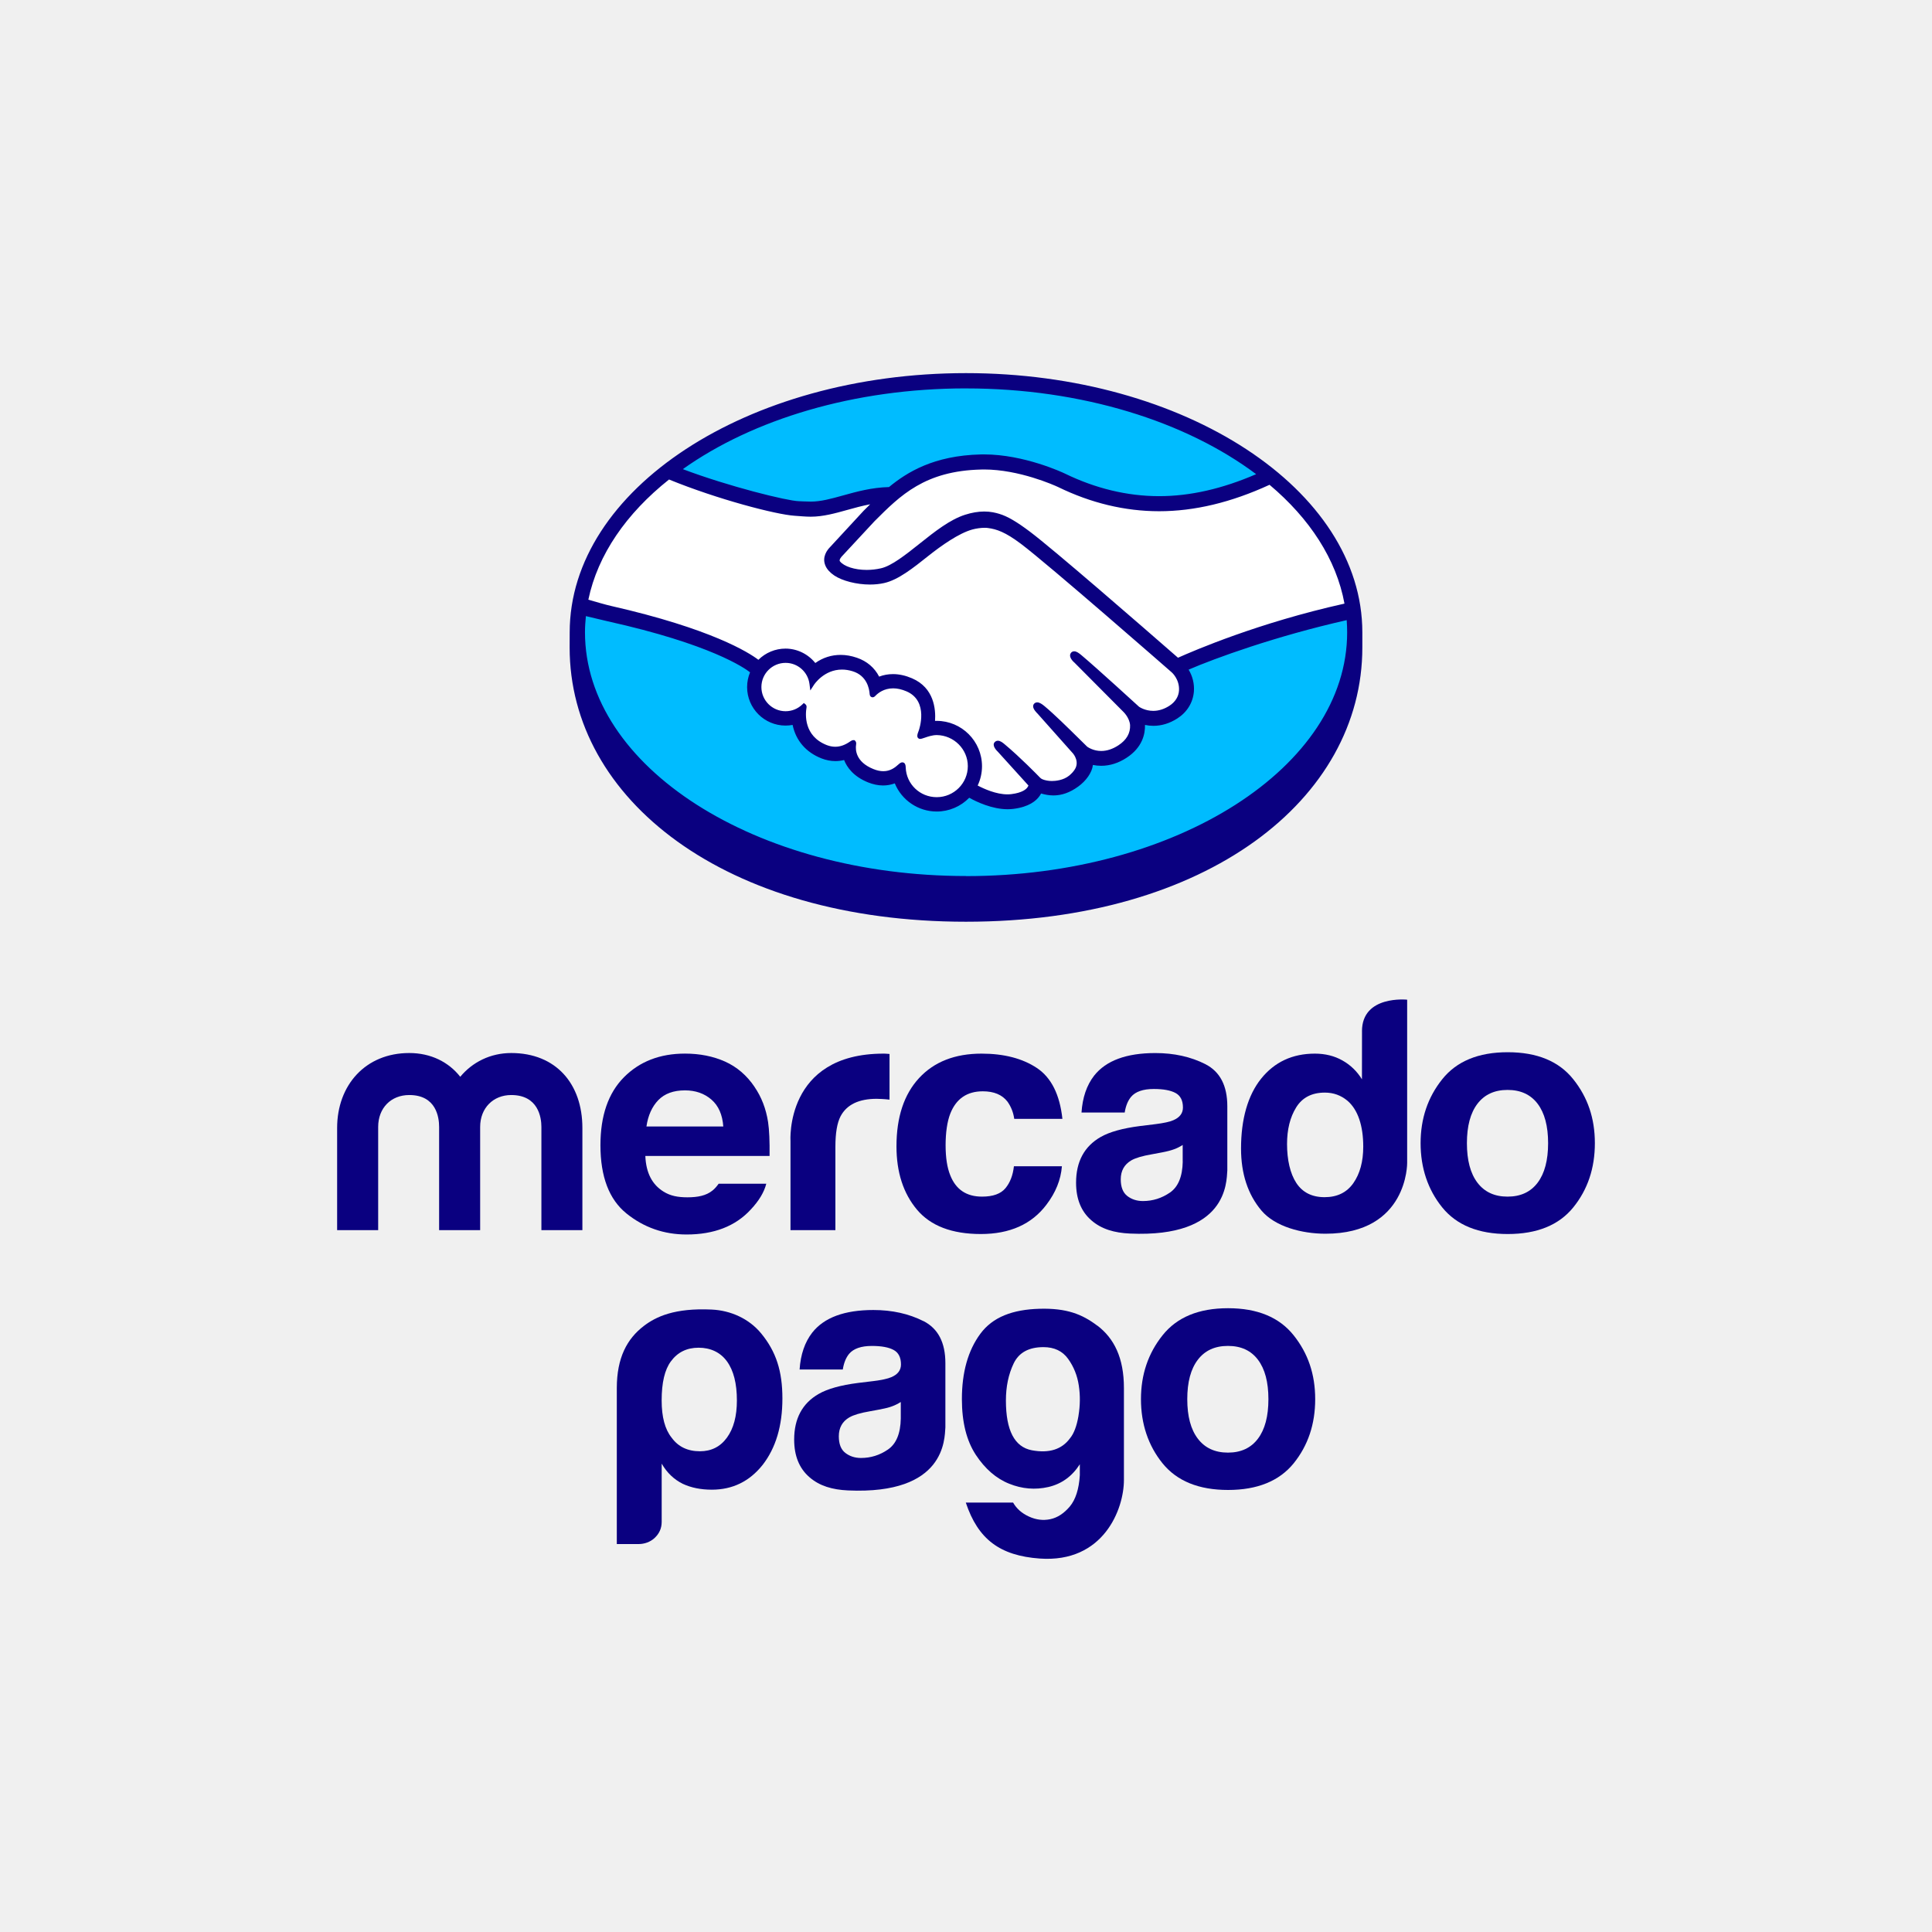
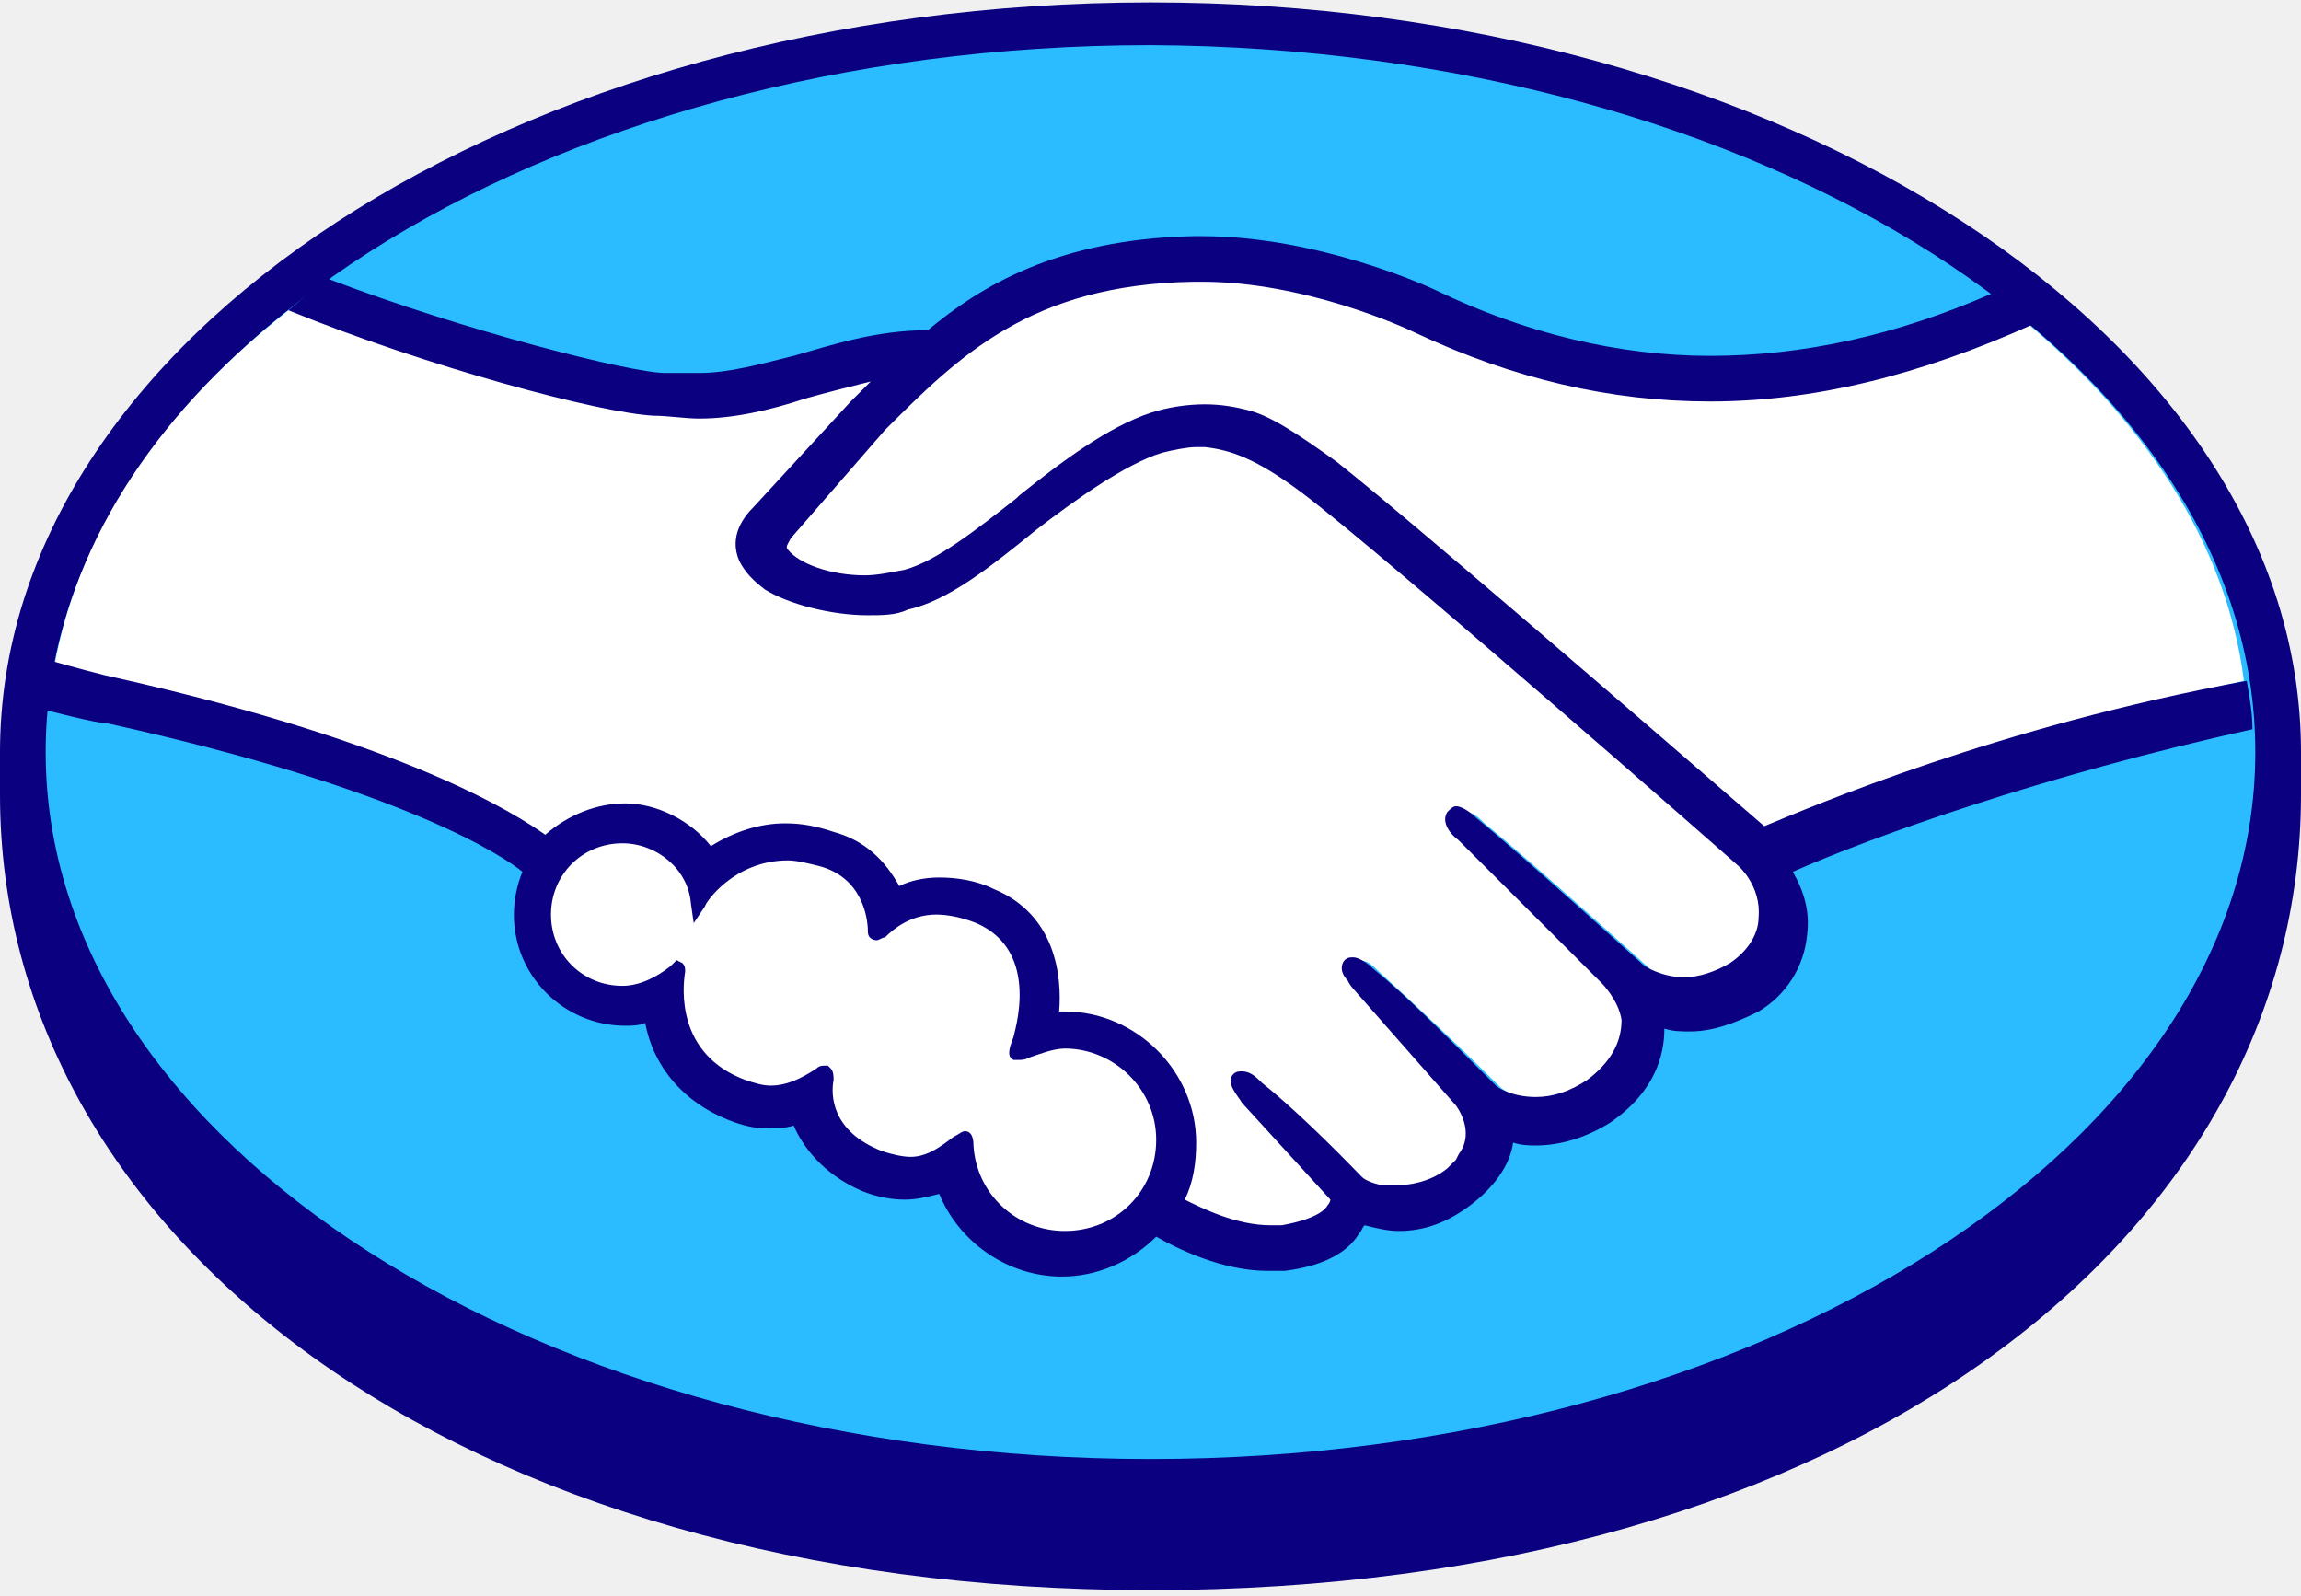
- <svg xmlns="http://www.w3.org/2000/svg" id="logos" viewBox="0 0 700 700">
-   <defs>
-     <style>
-       .cls-1 {
-         fill: #0a0080;
-       }
- 
-       .cls-1, .cls-2, .cls-3 {
-         stroke-width: 0px;
-       }
- 
-       .cls-2 {
-         fill: #fff;
-       }
- 
-       .cls-3 {
-         fill: #00bcff;
-       }
-     </style>
-   </defs>
-   <path class="cls-3" d="m350.04,138.92c-77.83,0-140.91,40.36-140.91,90.15s63.09,94.05,140.91,94.05,140.91-44.27,140.91-94.05-63.09-90.15-140.91-90.15Z" />
-   <path class="cls-2" d="m304.18,201.2c-.07.14-1.45,1.56-.55,2.71,2.18,2.78,8.91,4.38,15.72,2.85,4.05-.91,9.25-5.04,14.28-9.03,5.45-4.33,10.86-8.67,16.3-10.39,5.76-1.83,9.45-1.05,11.89-.31,2.67.8,5.82,2.56,10.84,6.32,9.45,7.1,47.43,40.26,54,45.99,5.28-2.39,30.47-12.56,62.39-19.6-2.78-17.02-13.01-33.25-28.72-45.99-21.89,9.19-50.42,14.7-76.58,1.93-.13-.05-14.29-6.75-28.25-6.42-20.75.48-29.74,9.46-39.25,18.97l-12.05,12.99Z" />
-   <path class="cls-2" d="m425.1,242.95c-.45-.4-44.67-39.09-54.69-46.62-5.8-4.35-9.02-5.46-12.41-5.89-1.76-.23-4.2.1-5.9.57-4.66,1.27-10.75,5.34-16.16,9.63-5.6,4.46-10.88,8.66-15.79,9.76-6.26,1.4-13.91-.25-17.4-2.61-1.41-.95-2.41-2.05-2.89-3.16-1.29-2.99,1.09-5.38,1.48-5.78l12.2-13.2c1.42-1.41,2.85-2.83,4.31-4.23-3.94.51-7.58,1.52-11.12,2.5-4.42,1.24-8.68,2.42-12.98,2.42-1.8,0-11.42-1.58-13.25-2.07-11.05-3.02-23.56-5.97-38.04-12.73-17.35,12.91-28.65,28.77-32,46.56,2.49.66,9.02,2.15,10.71,2.52,39.26,8.73,51.49,17.72,53.71,19.6,2.4-2.67,5.87-4.36,9.73-4.36,4.35,0,8.26,2.19,10.64,5.56,2.25-1.78,5.35-3.3,9.36-3.29,1.82,0,3.71.34,5.62.98,4.43,1.52,6.72,4.47,7.9,7.14,1.48-.67,3.31-1.17,5.46-1.16,2.12,0,4.32.48,6.53,1.44,7.24,3.11,8.36,10.22,7.71,15.58.52-.06,1.04-.08,1.56-.08,8.58,0,15.56,6.98,15.56,15.57,0,2.66-.68,5.16-1.86,7.35,2.34,1.31,8.29,4.28,13.52,3.62,4.17-.53,5.76-1.95,6.32-2.76.39-.55.8-1.2.42-1.66l-11.08-12.3s-1.82-1.73-1.22-2.39c.62-.68,1.75.3,2.55.96,5.64,4.71,12.52,11.81,12.52,11.81.12.08.57.98,3.12,1.43,2.19.39,6.07.17,8.76-2.04.67-.56,1.35-1.25,1.93-1.97-.05.04-.09.08-.13.1,2.84-3.63-.32-7.29-.32-7.29l-12.93-14.52s-1.85-1.71-1.22-2.4c.56-.6,1.75.3,2.56.98,4.09,3.42,9.88,9.23,15.42,14.66,1.09.79,5.96,3.8,12.41-.43,3.92-2.57,4.7-5.73,4.59-8.1-.27-3.15-2.73-5.4-2.73-5.4l-17.66-17.76s-1.87-1.59-1.21-2.4c.54-.68,1.75.3,2.55.96,5.62,4.71,20.86,18.68,20.86,18.68.22.15,5.48,3.9,11.99-.24,2.33-1.49,3.81-3.73,3.94-6.34.22-4.52-2.96-7.2-2.96-7.2Z" />
-   <path class="cls-2" d="m339.41,265.46c-2.74-.03-5.74,1.6-6.13,1.36-.22-.14.17-1.24.42-1.88.27-.63,3.87-11.48-4.92-15.25-6.73-2.89-10.85.36-12.26,1.83-.37.38-.54.35-.58-.13-.14-1.96-1.01-7.24-6.82-9.02-8.3-2.54-13.64,3.25-14.99,5.35-.61-4.73-4.61-8.4-9.5-8.41-5.32,0-9.64,4.3-9.65,9.63,0,5.32,4.31,9.64,9.64,9.64,2.59,0,4.93-1.03,6.66-2.69.06.05.08.14.05.32-.41,2.39-1.15,11.04,7.92,14.57,3.64,1.41,6.73.36,9.29-1.43.76-.54.89-.31.78.41-.33,2.23.09,6.99,6.77,9.7,5.08,2.07,8.09-.04,10.07-1.87.86-.78,1.09-.65,1.14.56.24,6.44,5.59,11.56,12.09,11.57,6.7,0,12.13-5.41,12.13-12.1,0-6.7-5.42-12.06-12.12-12.13Z" />
-   <path class="cls-1" d="m350.01,135.19c-79.31,0-143.6,42.18-143.6,93.92,0,1.34-.02,5.03-.02,5.5,0,54.9,56.19,99.35,143.6,99.35s143.61-44.45,143.61-99.34v-5.51c0-51.74-64.29-93.92-143.59-93.92Zm137.12,83.51c-31.21,6.94-54.49,17.01-60.32,19.61-13.62-11.89-45.1-39.26-53.63-45.66-4.87-3.67-8.2-5.6-11.12-6.47-1.31-.4-3.12-.85-5.45-.85-2.17,0-4.5.39-6.93,1.17-5.51,1.75-11,6.11-16.31,10.33l-.27.22c-4.95,3.93-10.06,8-13.93,8.86-1.69.38-3.43.58-5.16.58-4.34,0-8.23-1.26-9.69-3.12-.24-.31-.08-.81.48-1.52l.07-.1,11.99-12.91c9.39-9.39,18.25-18.25,38.66-18.72.34-.01.68-.02,1.02-.02,12.7.01,25.4,5.69,26.83,6.36,11.91,5.81,24.21,8.76,36.56,8.77,12.85,0,26.11-3.17,40.05-9.58,14.56,12.24,24.21,26.99,27.15,43.06Zm-137.1-77.97c42.1,0,79.76,12.07,105.09,31.07-12.24,5.3-23.91,7.97-35.17,7.97-11.52-.01-23.03-2.78-34.21-8.23-.59-.28-14.61-6.89-29.2-6.9-.38,0-.77,0-1.15.01-17.14.4-26.8,6.49-33.29,11.82-6.31.16-11.76,1.68-16.61,3.03-4.33,1.2-8.06,2.24-11.7,2.24-1.5,0-4.2-.14-4.44-.15-4.18-.13-25.18-5.28-41.95-11.61,25.27-17.96,61.89-29.26,102.64-29.26Zm-107.61,33.01c17.51,7.16,38.76,12.7,45.48,13.13,1.87.12,3.87.34,5.87.34,4.46,0,8.91-1.25,13.21-2.45,2.54-.71,5.35-1.49,8.3-2.05-.79.77-1.58,1.56-2.37,2.35l-12.17,13.17c-.96.97-3.04,3.55-1.67,6.73.54,1.28,1.65,2.51,3.2,3.55,2.9,1.95,8.1,3.28,12.92,3.28,1.83,0,3.57-.18,5.15-.54,5.11-1.14,10.46-5.41,16.13-9.92,4.52-3.59,10.94-8.15,15.86-9.49,1.38-.37,3.06-.61,4.42-.61.41,0,.79.02,1.14.07,3.24.41,6.38,1.51,11.99,5.72,10,7.51,54.22,46.2,54.65,46.58.03.02,2.85,2.46,2.65,6.5-.11,2.26-1.36,4.26-3.54,5.65-1.89,1.2-3.83,1.81-5.8,1.81-2.96,0-4.99-1.39-5.13-1.48-.16-.13-15.31-14.03-20.89-18.7-.89-.74-1.75-1.4-2.62-1.4-.47,0-.88.2-1.16.55-.88,1.08.1,2.58,1.26,3.56l17.7,17.8s2.21,2.06,2.45,4.79c.14,2.95-1.27,5.42-4.2,7.34-2.09,1.38-4.2,2.07-6.27,2.07-2.72,0-4.63-1.24-5.05-1.53l-2.54-2.5c-4.64-4.57-9.43-9.29-12.94-12.21-.86-.71-1.77-1.37-2.64-1.37-.43,0-.82.16-1.12.48-.4.44-.68,1.24.32,2.57.4.55.89,1,.89,1l12.91,14.51c.1.13,2.66,3.17.29,6.19l-.46.58c-.39.42-.8.82-1.2,1.16-2.2,1.81-5.14,2-6.31,2-.63,0-1.22-.05-1.75-.15-1.27-.23-2.13-.58-2.55-1.07l-.16-.16c-.7-.73-7.21-7.38-12.6-11.87-.71-.6-1.6-1.34-2.51-1.34-.45,0-.85.18-1.17.52-1.06,1.17.54,2.91,1.22,3.55l11.01,12.15c-.01.11-.15.36-.41.74-.4.55-1.73,1.88-5.73,2.38-.48.06-.98.09-1.46.09-4.12,0-8.52-2-10.79-3.2,1.03-2.18,1.57-4.58,1.57-6.98,0-9.07-7.36-16.44-16.43-16.45-.19,0-.4,0-.59.01.29-4.14-.29-11.98-8.34-15.43-2.32-1-4.63-1.52-6.87-1.52-1.76,0-3.45.3-5.04.91-1.67-3.24-4.44-5.6-8.04-6.83-2-.69-3.98-1.04-5.9-1.04-3.35,0-6.44.99-9.19,2.94-2.64-3.28-6.62-5.22-10.81-5.22-3.67,0-7.2,1.47-9.81,4.06-3.43-2.62-17.03-11.26-53.44-19.53-1.74-.39-5.69-1.52-8.17-2.25,3.41-16.34,13.8-31.27,29.2-43.52Zm67.54,94.78l-.39-.35h-.4c-.32,0-.66.13-1.11.45-1.86,1.31-3.63,1.94-5.44,1.94-1,0-2.02-.2-3.04-.59-8.44-3.29-7.78-11.25-7.36-13.65.06-.49-.06-.86-.37-1.12l-.6-.49-.56.53c-1.65,1.59-3.8,2.45-6.06,2.45-4.83,0-8.77-3.93-8.76-8.77,0-4.83,3.94-8.76,8.78-8.75,4.37,0,8.09,3.28,8.64,7.65l.3,2.35,1.29-1.99c.14-.23,3.69-5.59,10.2-5.58,1.24,0,2.52.2,3.81.6,5.19,1.58,6.07,6.29,6.2,8.25.09,1.14.91,1.2,1.06,1.2.45,0,.78-.28,1.01-.53.98-1.02,3.11-2.72,6.45-2.72,1.53,0,3.15.37,4.83,1.09,8.25,3.54,4.51,14.02,4.47,14.13-.71,1.74-.74,2.5-.07,2.95l.32.15h.24c.37,0,.83-.16,1.6-.42,1.12-.39,2.81-.97,4.4-.97h0c6.21.07,11.26,5.13,11.26,11.26,0,6.2-5.06,11.24-11.27,11.24-6.07,0-11.01-4.73-11.23-10.74-.02-.52-.07-1.88-1.23-1.88-.47,0-.89.29-1.36.72-1.34,1.24-3.04,2.49-5.52,2.49-1.13,0-2.35-.26-3.64-.79-6.41-2.6-6.5-7-6.24-8.77.07-.47.09-.96-.23-1.35Zm40.07,48.88c-76.26,0-138.08-39.55-138.08-88.33,0-1.96.14-3.91.33-5.84.61.15,6.67,1.59,7.92,1.88,37.19,8.26,49.48,16.85,51.56,18.48-.7,1.69-1.07,3.51-1.07,5.35,0,7.69,6.25,13.95,13.93,13.95.86,0,1.72-.08,2.56-.24,1.16,5.66,4.86,9.95,10.51,12.15,1.65.63,3.32.96,4.97.96,1.06,0,2.13-.13,3.17-.39,1.05,2.65,3.39,5.96,8.65,8.09,1.84.74,3.68,1.13,5.47,1.13,1.46,0,2.89-.26,4.25-.76,2.52,6.13,8.51,10.2,15.19,10.2,4.43,0,8.68-1.8,11.78-4.99,2.65,1.48,8.25,4.15,13.91,4.16.73,0,1.41-.05,2.11-.13,5.62-.71,8.23-2.91,9.43-4.62.22-.3.41-.62.58-.95,1.32.38,2.78.69,4.46.7,3.07,0,6.01-1.05,8.99-3.21,2.93-2.11,5.01-5.14,5.31-7.72,0-.03,0-.07.01-.11.99.2,2,.3,3.01.3,3.16,0,6.27-.98,9.24-2.93,5.73-3.75,6.72-8.66,6.63-11.87,1.01.21,2.03.32,3.05.32,2.96,0,5.88-.89,8.65-2.66,3.55-2.27,5.69-5.75,6.02-9.79.21-2.75-.47-5.53-1.91-7.91,9.58-4.13,31.48-12.12,57.27-17.93.11,1.46.17,2.93.17,4.41,0,48.78-61.82,88.33-138.07,88.33Z" />
-   <g>
-     <path class="cls-1" d="m570.03,391.04c-5.21-6.54-13.13-9.8-23.75-9.8s-18.53,3.27-23.74,9.8c-5.22,6.53-7.83,14.25-7.83,23.16s2.61,16.81,7.83,23.26c5.21,6.43,13.13,9.65,23.74,9.65s18.54-3.22,23.75-9.65c5.22-6.45,7.82-14.19,7.82-23.26s-2.6-16.63-7.82-23.16Zm-12.92,37.48c-2.53,3.35-6.15,5.04-10.89,5.04s-8.36-1.69-10.91-5.04c-2.55-3.35-3.82-8.13-3.82-14.32s1.27-10.95,3.82-14.29c2.55-3.34,6.19-5.01,10.91-5.01s8.35,1.67,10.89,5.01c2.53,3.34,3.8,8.11,3.8,14.29s-1.27,10.97-3.8,14.32Z" />
-     <path class="cls-1" d="m436.75,385.57c-5.29-2.68-11.34-4.03-18.15-4.03-10.47,0-17.86,2.73-22.17,8.18-2.71,3.49-4.22,7.95-4.58,13.37h15.65c.38-2.4,1.15-4.29,2.31-5.69,1.61-1.89,4.36-2.84,8.23-2.84,3.46,0,6.08.48,7.88,1.45,1.78.96,2.68,2.72,2.68,5.26,0,2.09-1.16,3.61-3.49,4.61-1.3.57-3.46,1.04-6.48,1.42l-5.55.68c-6.3.8-11.08,2.13-14.32,3.99-5.92,3.41-8.88,8.93-8.88,16.55,0,5.87,1.83,10.41,5.52,13.61,3.67,3.21,8.34,4.55,13.98,4.81,35.38,1.58,34.98-18.64,35.3-22.84v-23.27c0-7.47-2.65-12.55-7.93-15.25Zm-8.22,35.32c-.11,5.42-1.66,9.15-4.64,11.2-2.99,2.05-6.24,3.07-9.78,3.07-2.24,0-4.14-.63-5.7-1.85-1.56-1.23-2.34-3.24-2.34-6.01,0-3.1,1.28-5.39,3.83-6.88,1.51-.87,3.99-1.61,7.45-2.2l3.69-.69c1.84-.35,3.28-.73,4.34-1.13,1.07-.38,2.1-.9,3.13-1.56v6.03Z" />
-     <path class="cls-1" d="m356.09,395.4c4.05,0,7.01,1.25,8.94,3.75,1.31,1.84,2.13,3.93,2.45,6.24h17.45c-.95-8.81-4.03-14.95-9.24-18.43-5.22-3.47-11.9-5.21-20.07-5.21-9.61,0-17.15,2.95-22.61,8.84-5.46,5.9-8.2,14.15-8.2,24.75,0,9.38,2.47,17.03,7.42,22.93,4.95,5.89,12.66,8.84,23.14,8.84s18.42-3.53,23.76-10.61c3.35-4.38,5.23-9.03,5.62-13.94h-17.39c-.36,3.25-1.37,5.9-3.06,7.94-1.67,2.03-4.5,3.06-8.5,3.06-5.63,0-9.47-2.57-11.5-7.72-1.12-2.75-1.69-6.38-1.69-10.91s.57-8.54,1.69-11.43c2.12-5.39,6.05-8.1,11.79-8.1Z" />
-     <path class="cls-1" d="m320.13,381.75c-35.85,0-33.72,31.73-33.72,31.73v32.23h16.27v-30.23c0-4.96.63-8.62,1.86-11.01,2.23-4.23,6.6-6.35,13.1-6.35.49,0,1.13.03,1.92.07.79.04,1.69.11,2.73.23v-16.55c-.72-.05-1.19-.07-1.39-.1-.21-.02-.46-.03-.77-.03Z" />
-     <path class="cls-1" d="m273.37,393.77c-2.81-4.16-6.38-7.21-10.68-9.15-4.31-1.92-9.15-2.88-14.52-2.88-9.06,0-16.42,2.85-22.1,8.56-5.67,5.72-8.52,13.92-8.52,24.63,0,11.43,3.15,19.67,9.44,24.74,6.28,5.06,13.54,7.61,21.76,7.61,9.96,0,17.71-3.01,23.24-9.02,2.99-3.16,4.86-6.29,5.65-9.38h-17.26c-.68.98-1.41,1.81-2.22,2.46-2.3,1.89-5.42,2.47-9.09,2.47-3.47,0-6.2-.52-8.66-2.07-4.06-2.5-6.35-6.72-6.59-12.91h45.01c.06-5.34-.11-9.43-.54-12.27-.74-4.84-2.4-9.1-4.92-12.77Zm-39.15,14.38c.58-4.02,2.03-7.2,4.3-9.56,2.29-2.35,5.5-3.53,9.65-3.53,3.81,0,7.01,1.11,9.59,3.34,2.57,2.22,4,5.48,4.3,9.75h-27.83Z" />
-     <path class="cls-1" d="m185.23,381.53c-7.55,0-14.08,3.31-18.47,8.61-4.17-5.3-10.59-8.61-18.48-8.61-15.89,0-26.13,11.67-26.13,27.12v37.06h14.87v-37.41c0-6.83,4.62-11.55,11.27-11.55,9.8,0,10.81,8.13,10.81,11.55v37.41h14.87v-37.41c0-6.83,4.73-11.55,11.26-11.55,9.8,0,10.93,8.13,10.93,11.55v37.41h14.85v-37.06c0-15.93-9.56-27.12-25.79-27.12Z" />
-     <path class="cls-1" d="m493.48,373.62l-.02,17.43c-1.81-2.92-4.17-5.2-7.08-6.83-2.9-1.64-6.23-2.47-9.98-2.47-8.13,0-14.6,3.03-19.46,9.06-4.86,6.05-7.29,14.77-7.29,25.31,0,9.15,2.47,16.65,7.4,22.49,4.93,5.83,14.6,8.39,23.19,8.39,29.95,0,29.6-25.68,29.6-25.68v-59.11s-16.37-1.75-16.37,11.41Zm-3.13,55.04c-2.37,3.4-5.86,5.1-10.43,5.1s-7.98-1.72-10.23-5.13c-2.25-3.43-3.37-8.41-3.37-14.11,0-5.3,1.1-9.72,3.31-13.29,2.21-3.57,5.67-5.36,10.4-5.36,3.1,0,5.82.98,8.17,2.94,3.81,3.25,5.73,9.09,5.73,16.64,0,5.4-1.2,9.81-3.58,13.21Z" />
-   </g>
-   <path class="cls-1" d="m257.85,474.48c-13.4-.63-20.16,2.56-24.57,5.93-6.09,4.65-9.8,11.53-9.8,22.52v56.51h7.88c2.11,0,4.22-.73,5.77-2.16,1.74-1.6,2.61-3.56,2.61-5.86v-21.12c1.92,3.31,4.45,5.74,7.65,7.32,3.03,1.41,6.53,2.12,10.51,2.12,7.49,0,13.64-2.98,18.41-8.97,4.78-6.15,7.17-14.15,7.17-24.06s-2.26-16.97-7.68-23.57c-4.38-5.34-11.04-8.35-17.94-8.66Zm5.55,46.38c-2.39,3.31-5.66,4.96-9.8,4.96-4.46,0-7.89-1.64-10.28-4.96-2.39-2.99-3.59-7.45-3.59-13.45,0-6.43,1.11-11.16,3.34-14.15,2.4-3.29,5.75-4.96,10.05-4.96s7.89,1.66,10.28,4.96c2.4,3.31,3.59,8.02,3.59,14.15,0,5.68-1.19,10.14-3.59,13.45Z" />
-   <path class="cls-1" d="m397.57,480.31c-5.53-4.19-11.18-6.38-20.89-6.12-9.86.27-17.03,3.03-21.49,9.07-4.46,6.05-6.68,13.95-6.68,23.68,0,8.33,1.68,15.04,5.04,20.17,3.37,5.1,7.4,8.6,12.1,10.47,4.68,1.89,9.42,2.28,14.2,1.19,4.77-1.11,8.57-3.84,11.39-8.24v3.99c-.32,5.03-1.53,8.8-3.63,11.32-2.13,2.5-4.47,4.04-7.06,4.59-2.56.54-5.16.24-7.73-.95-2.59-1.17-4.5-2.87-5.75-5.06h-17.14c4.44,13.34,12.41,19.23,26.77,20.27,23.16,1.67,30.54-17.94,30.52-28.52v-33.25c0-10.99-3.58-18.03-9.63-22.63Zm-6.81,32.66c-.63,3.68-1.64,6.4-3.06,8.12-2.97,4.08-7.6,5.53-13.84,4.37-6.27-1.19-9.4-7.2-9.4-18.03,0-5.03.93-9.51,2.82-13.45,1.88-3.91,5.47-5.89,10.79-5.89,3.91,0,6.89,1.42,8.92,4.24,2.04,2.83,3.34,6.05,3.88,9.67.55,3.61.5,7.27-.12,10.96Z" />
-   <path class="cls-1" d="m334.59,478.67c-5.29-2.67-11.34-4.03-18.15-4.03-10.47,0-17.85,2.73-22.15,8.19-2.7,3.48-4.22,7.94-4.58,13.36h15.65c.38-2.39,1.15-4.29,2.3-5.68,1.61-1.89,4.36-2.85,8.23-2.85,3.47,0,6.09.48,7.88,1.45,1.78.96,2.67,2.72,2.67,5.26,0,2.08-1.16,3.62-3.49,4.6-1.3.57-3.46,1.04-6.48,1.42l-5.54.67c-6.3.8-11.09,2.13-14.31,3.99-5.93,3.41-8.88,8.92-8.88,16.54,0,5.87,1.83,10.41,5.52,13.61,3.67,3.21,8.34,4.55,13.99,4.81,35.36,1.58,34.96-18.64,35.28-22.84v-23.27c0-7.46-2.63-12.54-7.92-15.24Zm-8.22,35.31c-.1,5.43-1.66,9.15-4.63,11.2-2.98,2.05-6.24,3.07-9.78,3.07-2.24,0-4.13-.63-5.7-1.85s-2.34-3.23-2.34-6c0-3.1,1.28-5.39,3.83-6.87,1.52-.87,3.99-1.61,7.45-2.2l3.7-.68c1.84-.35,3.29-.72,4.33-1.12,1.07-.39,2.11-.91,3.14-1.56v6.03Z" />
-   <path class="cls-1" d="m468.71,483.8c-5.22-6.54-13.14-9.81-23.76-9.81s-18.52,3.26-23.73,9.81c-5.22,6.53-7.83,14.24-7.83,23.15s2.61,16.8,7.83,23.25c5.21,6.42,13.13,9.64,23.73,9.64s18.53-3.22,23.76-9.64c5.21-6.45,7.81-14.19,7.81-23.25s-2.6-16.62-7.81-23.15Zm-12.93,37.46c-2.53,3.36-6.15,5.05-10.87,5.05s-8.36-1.69-10.91-5.05c-2.56-3.35-3.83-8.12-3.83-14.31s1.27-10.95,3.83-14.29c2.54-3.34,6.18-5.01,10.91-5.01s8.35,1.67,10.87,5.01c2.53,3.34,3.79,8.1,3.79,14.29s-1.26,10.96-3.79,14.31Z" />
+ <svg xmlns="http://www.w3.org/2000/svg" width="150" height="104" fill="none" viewBox="0 0 150 104">
+   <path fill="#0A0080" d="M150 49.027c0-26.944-33.685-48.87-75-48.87-41.501 0-75 21.926-75 48.87v2.787c0 28.616 29.404 51.843 75 51.843 45.968 0 75-23.227 75-51.843v-2.787Z" />
+   <path fill="#2ABCFF" d="M147.022 49.027c0 25.457-32.196 46.083-72.022 46.083-39.826 0-72.022-20.626-72.022-46.083C2.978 23.57 35.174 2.944 75 2.944c39.826.186 72.022 20.626 72.022 46.083Z" />
+   <path fill="#fff" d="M50.993 34.533s-.745.743-.373 1.487c1.117 1.486 4.653 2.23 8.189 1.486 2.047-.557 4.839-2.601 7.444-4.645 2.792-2.23 5.583-4.46 8.56-5.389 2.979-.93 4.84-.558 6.142-.186 1.49.372 2.978 1.3 5.584 3.345 5.024 3.716 24.751 20.997 28.101 23.97 2.792-1.3 15.075-6.503 31.638-10.22-1.117-8.919-6.514-17.095-14.702-23.784-11.353 4.831-25.31 7.247-39.082.557 0 0-7.444-3.53-14.702-3.345-10.794.186-15.447 5.017-20.472 9.849l-6.327 6.875Z" />
+   <path fill="#fff" d="M114.082 56.274c-.186-.186-23.263-20.44-28.474-24.342-2.978-2.23-4.653-2.788-6.514-3.16-.93-.185-2.233 0-3.163.372-2.42.744-5.584 2.788-8.375 5.017-2.978 2.416-5.77 4.46-8.189 5.017-3.163.93-7.258 0-9.119-1.114-.744-.558-1.303-1.115-1.489-1.673-.744-1.486.559-2.787.745-2.973l6.327-6.875 2.233-2.23c-2.047.186-3.908.743-5.769 1.3-2.233.558-4.466 1.302-6.7 1.302-.93 0-5.955-.744-6.885-1.115-5.77-1.487-10.794-3.16-18.425-6.69C11.166 25.8 5.211 34.161 3.536 43.452c1.303.372 3.35.93 4.28 1.115 20.472 4.46 26.8 9.291 28.102 10.22 1.303-1.3 2.978-2.23 5.025-2.23 2.233 0 4.28 1.115 5.583 2.974 1.117-.93 2.792-1.673 4.839-1.673.93 0 1.86.186 2.977.558a6.83 6.83 0 0 1 4.095 3.716c.744-.372 1.675-.557 2.791-.557 1.117 0 2.233.185 3.35.743 3.722 1.672 4.28 5.389 4.094 8.176h.745c4.466 0 8.189 3.716 8.189 8.176 0 1.3-.373 2.601-.931 3.902 1.303.743 4.28 2.23 7.072 1.858 2.233-.186 2.978-.929 3.35-1.486.186-.372.372-.558.186-.93l-5.77-6.503s-.93-.93-.558-1.3c.373-.372.93.185 1.303.557 2.978 2.415 6.514 6.132 6.514 6.132s.372.557 1.675.743c1.116.186 3.163 0 4.652-1.115.373-.372.745-.743.93-1.115 1.49-1.858-.185-3.716-.185-3.716l-6.7-7.619s-.93-.929-.558-1.3c.372-.372.93.185 1.302.557a253.206 253.206 0 0 1 8.003 7.619c.558.371 3.164 2.044 6.513-.186 2.048-1.301 2.42-2.973 2.42-4.274-.186-1.672-1.489-2.787-1.489-2.787l-9.305-9.291s-.93-.744-.558-1.301c.372-.372.93.186 1.302.557 2.978 2.416 10.98 9.663 10.98 9.663.186 0 2.792 2.044 6.328-.186 1.303-.743 2.047-1.858 2.047-3.345-.372-2.044-2.047-3.53-2.047-3.53Z" />
+   <path fill="#fff" d="M69.417 67.98c-1.489 0-2.978.744-3.164.744-.186 0 0-.558.186-.93.186-.371 2.047-5.946-2.605-7.99-3.536-1.486-5.583.186-6.328.93-.186.185-.372.185-.372 0 0-.93-.558-3.717-3.536-4.646-4.28-1.3-7.072 1.672-7.816 2.787-.373-2.415-2.42-4.46-5.025-4.46a5 5 0 0 0-5.025 5.018 5 5 0 0 0 5.025 5.017c1.303 0 2.605-.558 3.536-1.487v.186c-.186 1.3-.559 5.76 4.094 7.619 1.861.743 3.536.186 4.839-.744.372-.371.372-.185.372.186-.186 1.115 0 3.717 3.536 5.017 2.605 1.115 4.28 0 5.21-.929.373-.371.56-.371.56.372.185 3.345 2.977 5.946 6.327 5.946 3.536 0 6.327-2.787 6.327-6.318.186-3.344-2.605-6.132-6.141-6.318Z" />
+   <path fill="#0A0080" d="M115.012 53.858c-7.072-6.132-23.635-20.44-27.915-23.785-2.606-1.858-4.28-2.973-5.77-3.344-.744-.186-1.674-.372-2.791-.372s-2.42.186-3.536.558c-2.792.929-5.77 3.158-8.56 5.388l-.187.186c-2.605 2.044-5.21 4.088-7.258 4.646-.93.185-1.861.371-2.605.371-2.234 0-4.28-.743-5.025-1.672-.186-.186 0-.372.186-.744l6.141-7.06c4.839-4.832 9.492-9.477 20.1-9.663h.558c6.7 0 13.213 2.973 13.958 3.345 6.327 2.973 12.655 4.46 19.168 4.46 6.7 0 13.586-1.673 21.03-5.018-.744-.743-1.675-1.3-2.605-2.044-6.328 2.787-12.469 4.088-18.425 4.088-5.955 0-12.096-1.486-17.866-4.274-.372-.186-7.63-3.53-15.26-3.53h-.558c-8.933.186-13.958 3.344-17.308 6.132-3.35 0-6.142.929-8.747 1.672-2.233.558-4.28 1.115-6.142 1.115h-2.233c-2.233 0-13.213-2.787-21.96-6.132-.93.557-1.675 1.3-2.605 2.044 9.119 3.716 20.285 6.69 23.82 6.875.931 0 2.048.186 2.979.186 2.233 0 4.652-.557 6.885-1.3 1.303-.372 2.792-.744 4.28-1.116l-1.302 1.301-6.328 6.876c-.558.557-1.674 1.858-.93 3.53.372.743.93 1.3 1.675 1.858 1.489.93 4.28 1.673 6.7 1.673.93 0 1.86 0 2.605-.372 2.606-.557 5.397-2.787 8.375-5.203 2.42-1.858 5.77-4.274 8.188-5.017.745-.186 1.675-.372 2.234-.372h.558c1.675.186 3.35.744 6.328 2.973 5.21 3.903 28.287 24.157 28.473 24.343 0 0 1.489 1.3 1.303 3.344 0 1.115-.744 2.23-1.861 2.974-.93.557-2.047.929-2.978.929-1.488 0-2.605-.744-2.605-.744s-8.002-7.247-10.98-9.662c-.372-.372-.93-.744-1.303-.744-.186 0-.372.186-.558.372-.372.557 0 1.3.744 1.858l9.305 9.291s1.117 1.115 1.303 2.416c0 1.486-.744 2.787-2.233 3.902-1.117.743-2.233 1.115-3.35 1.115-1.489 0-2.42-.557-2.605-.743l-1.303-1.301c-2.42-2.416-4.839-4.831-6.7-6.318-.372-.371-.93-.743-1.303-.743-.186 0-.372 0-.558.186-.186.186-.372.743.186 1.3a2.3 2.3 0 0 0 .372.558l6.7 7.618s1.303 1.673.186 3.16l-.186.37-.558.558c-1.117.93-2.606 1.115-3.35 1.115h-.93c-.745-.186-1.117-.371-1.303-.557-.373-.372-3.722-3.902-6.514-6.132-.372-.372-.744-.743-1.303-.743-.186 0-.372 0-.558.185-.558.558.372 1.487.558 1.859l5.77 6.317s0 .186-.186.372c-.187.372-.931.93-2.978 1.3h-.745c-2.233 0-4.466-1.114-5.583-1.672.559-1.115.745-2.415.745-3.716 0-4.645-3.908-8.548-8.561-8.548h-.372c.186-2.23-.186-6.317-4.28-7.99-1.117-.557-2.42-.743-3.537-.743-.93 0-1.86.186-2.605.557-.93-1.672-2.233-2.973-4.28-3.53-1.117-.372-2.048-.558-3.164-.558-1.675 0-3.35.558-4.839 1.487-1.303-1.672-3.536-2.787-5.583-2.787-1.861 0-3.722.743-5.211 2.044-1.861-1.301-8.933-5.947-27.916-10.22-.93-.186-2.977-.744-4.28-1.115-.186 1.115-.372 2.044-.558 3.159 0 0 3.536.929 4.28.929 19.355 4.274 25.868 8.733 26.985 9.662a7.446 7.446 0 0 0-.558 2.787c0 4.089 3.35 7.247 7.258 7.247.372 0 .93 0 1.303-.185.558 2.973 2.605 5.203 5.397 6.317.93.372 1.675.558 2.605.558.558 0 1.117 0 1.675-.186.558 1.3 1.861 3.159 4.466 4.274.931.372 1.861.557 2.792.557.745 0 1.489-.185 2.233-.371 1.303 3.159 4.467 5.389 8.003 5.389 2.233 0 4.466-.93 6.141-2.602 1.303.743 4.28 2.23 7.258 2.23h1.117c2.978-.372 4.28-1.487 4.839-2.416.186-.186.186-.371.372-.557.744.186 1.489.371 2.233.371 1.675 0 3.164-.557 4.653-1.672 1.489-1.115 2.605-2.601 2.791-4.088.559.186 1.117.186 1.489.186 1.675 0 3.35-.558 4.839-1.487 2.977-2.044 3.536-4.46 3.536-6.132.558.186 1.116.186 1.675.186 1.489 0 2.977-.557 4.466-1.3a6.49 6.49 0 0 0 3.164-5.018c.186-1.486-.186-2.787-.931-4.088 5.025-2.23 16.378-6.318 29.963-9.29 0-1.116-.186-2.045-.372-3.16-16.191 2.974-28.288 8.176-31.452 9.477ZM69.417 80.244c-3.164 0-5.77-2.415-5.956-5.574 0-.186 0-.93-.558-.93-.186 0-.372.187-.744.372-.745.558-1.675 1.301-2.792 1.301-.558 0-1.302-.186-1.86-.371-3.35-1.301-3.35-3.717-3.165-4.646 0-.186 0-.557-.186-.743l-.186-.186h-.186c-.186 0-.372 0-.558.186-1.117.743-2.047 1.115-2.978 1.115-.558 0-1.116-.186-1.675-.372-4.466-1.672-4.094-5.946-3.908-7.061 0-.186 0-.372-.186-.557l-.372-.186-.373.371c-.93.744-2.047 1.301-3.163 1.301-2.606 0-4.653-2.044-4.653-4.645 0-2.602 2.047-4.646 4.653-4.646 2.233 0 4.28 1.672 4.466 3.902l.186 1.301.745-1.115c0-.186 1.86-2.973 5.397-2.973.558 0 1.302.186 2.047.372 2.791.743 3.164 3.344 3.164 4.273 0 .558.558.558.558.558.186 0 .372-.186.558-.186.559-.557 1.675-1.486 3.35-1.486.745 0 1.675.185 2.606.557 4.28 1.858 2.419 7.247 2.419 7.433-.372.929-.372 1.3 0 1.486h.372c.186 0 .372 0 .745-.186.558-.185 1.489-.557 2.233-.557 3.164 0 5.955 2.602 5.955 5.946 0 3.345-2.605 5.946-5.955 5.946Z" />
</svg>
